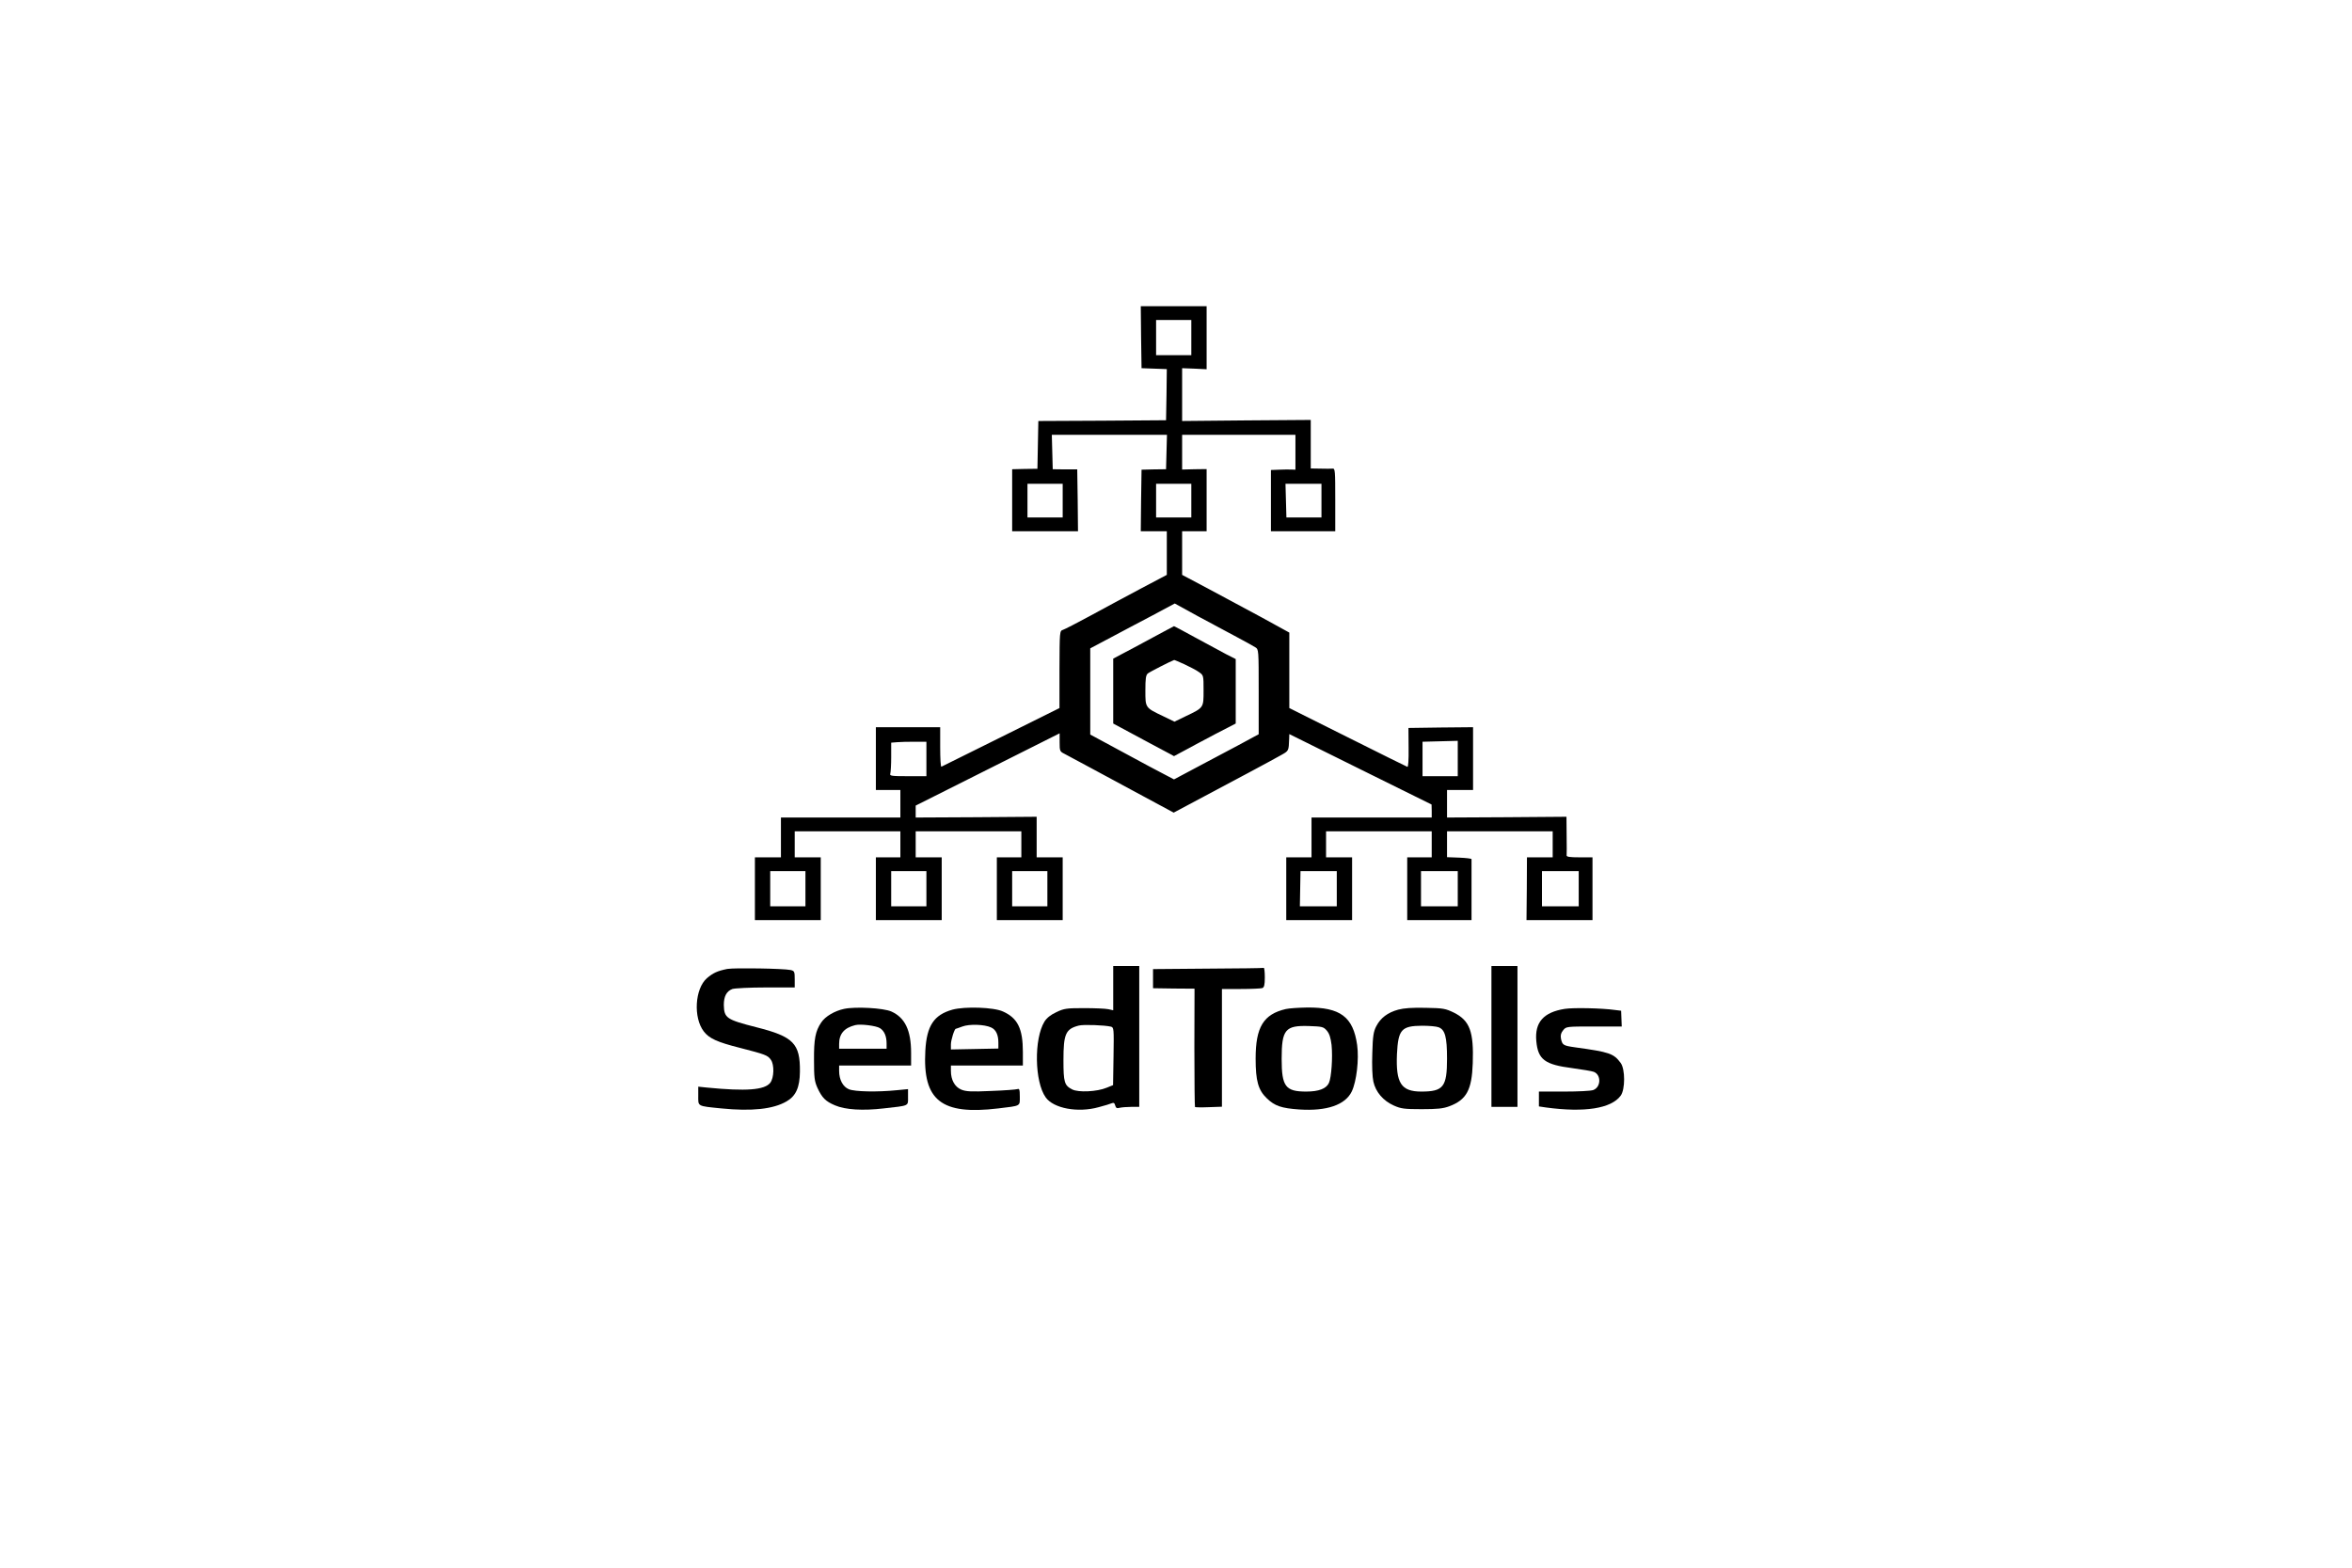
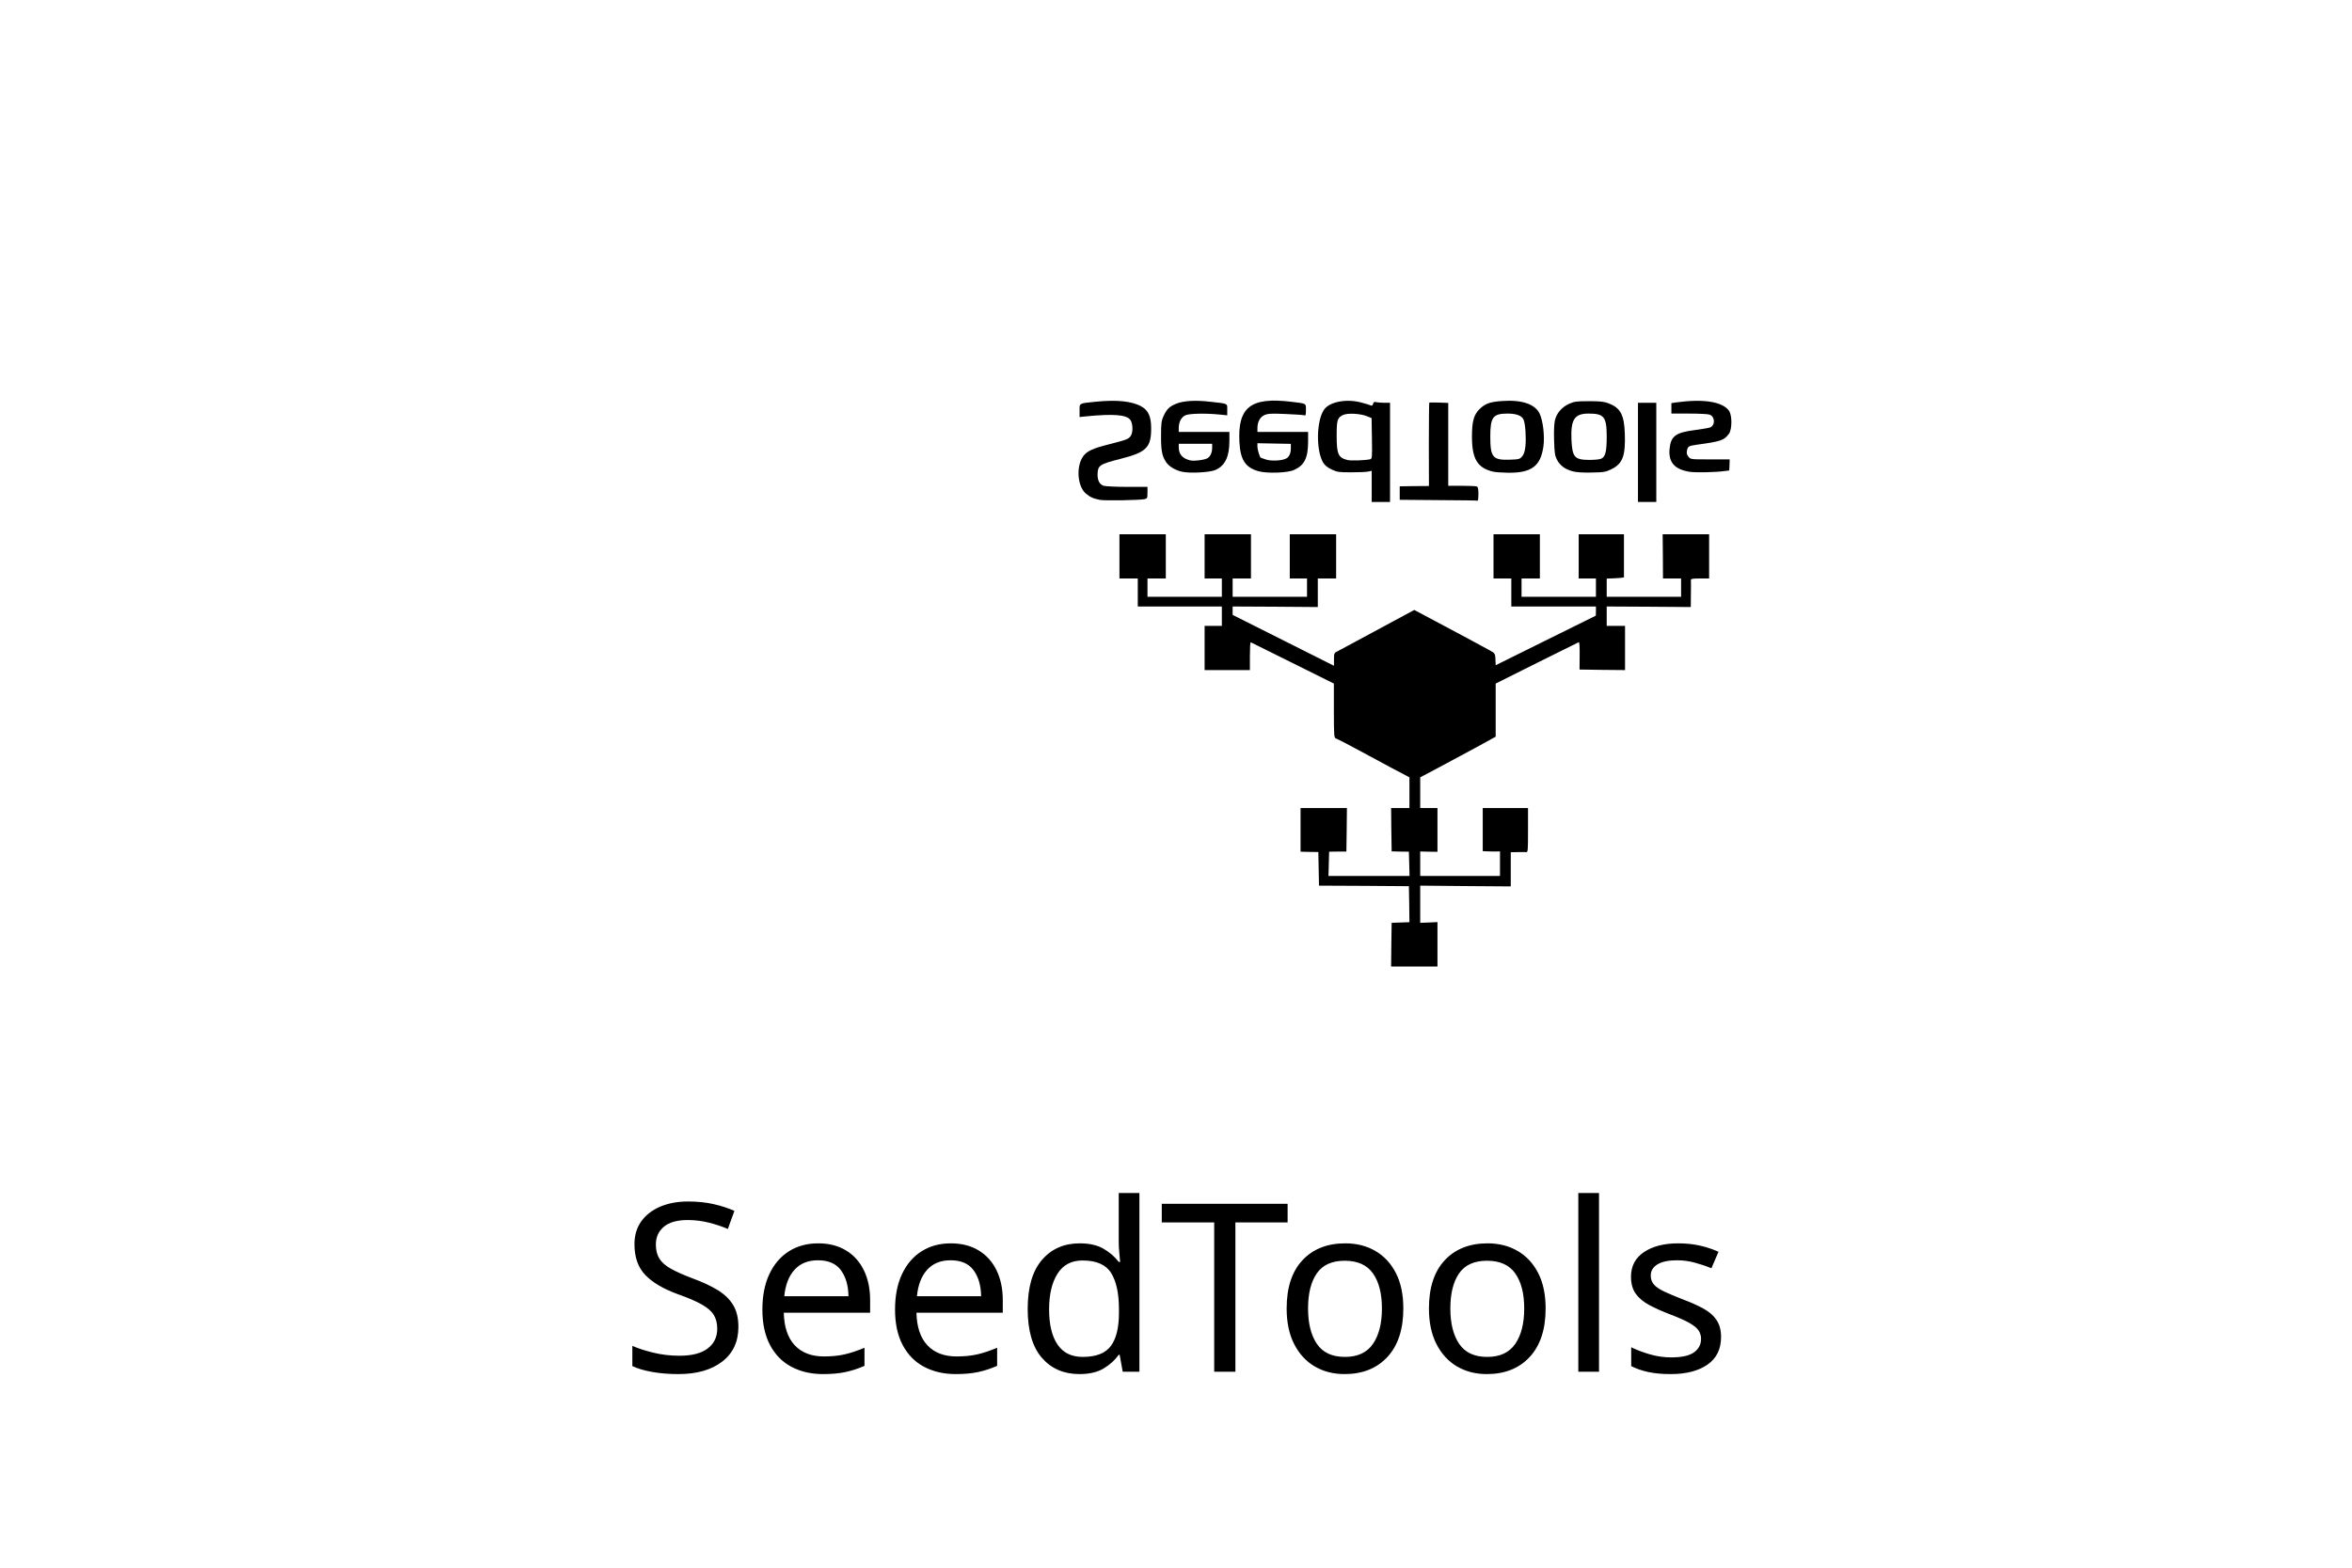
- <svg xmlns="http://www.w3.org/2000/svg" version="1.0" width="1536pt" height="1024pt" viewBox="0 0 1536 1024" preserveAspectRatio="xMidYMid meet">
-   <g transform="translate(0,1024) scale(0.1,-0.1)" fill="currentColor" stroke="none">
-     <path d="M7452 8038 l3 -203 83 -3 82 -3 -2 -167 -3 -167 -417 -3 -417 -2 -3 -156 -3 -156 -82 -1 -83 -2 0 -202 0 -203 215 0 215 0 -2 202 -3 202 -80 0 -80 1 -3 113 -3 112 376 0 376 0 -3 -112 -3 -113 -80 -1 -80 -2 -3 -201 -2 -201 85 0 85 0 0 -142 0 -143 -178 -94 c-97 -52 -245 -131 -327 -176 -83 -45 -161 -85 -173 -89 -22 -7 -22 -9 -23 -259 l0 -252 -382 -190 c-210 -104 -385 -191 -389 -193 -5 -2 -8 55 -8 127 l0 131 -210 0 -210 0 0 -205 0 -205 80 0 80 0 0 -90 0 -90 -390 0 -390 0 0 -130 0 -130 -85 0 -85 0 0 -205 0 -205 215 0 215 0 0 205 0 205 -85 0 -85 0 0 85 0 85 345 0 345 0 0 -85 0 -85 -80 0 -80 0 0 -205 0 -205 215 0 215 0 0 205 0 205 -85 0 -85 0 0 85 0 85 345 0 345 0 0 -85 0 -85 -80 0 -80 0 0 -205 0 -205 215 0 215 0 0 205 0 205 -85 0 -85 0 0 133 0 132 -395 -3 -395 -2 0 39 0 39 470 236 470 236 0 -59 c0 -56 2 -60 30 -74 16 -9 96 -51 177 -95 82 -44 236 -127 343 -185 l195 -105 90 48 c294 156 567 302 610 327 52 29 51 27 54 108 l1 30 464 -230 465 -230 1 -42 0 -43 -392 0 -393 0 0 -130 0 -130 -82 0 -83 0 0 -205 0 -205 215 0 215 0 0 205 0 205 -85 0 -85 0 0 85 0 85 345 0 345 0 0 -85 0 -85 -80 0 -80 0 0 -205 0 -205 210 0 210 0 0 195 c0 107 0 198 0 203 0 4 -36 8 -80 10 l-80 3 0 84 0 85 345 0 345 0 0 -85 0 -85 -84 0 -84 0 -1 -205 -2 -205 216 0 215 0 0 205 0 205 -85 0 c-63 0 -85 3 -84 13 1 6 1 66 0 132 l-1 120 -390 -3 -390 -2 0 90 0 90 85 0 85 0 0 205 0 205 -211 -2 -211 -3 1 -129 c1 -82 -2 -127 -8 -125 -6 2 -181 89 -391 194 l-380 190 0 246 0 247 -182 100 c-101 54 -258 139 -350 188 l-168 89 0 143 0 142 80 0 80 0 0 203 0 203 -80 -1 -80 -2 0 113 0 114 370 0 370 0 0 -114 0 -114 -27 1 c-16 1 -52 0 -80 -1 l-53 -2 0 -200 0 -200 210 0 210 0 0 206 c0 189 -1 205 -17 203 -10 -1 -46 -1 -80 0 l-63 1 0 159 0 158 -420 -3 -420 -4 0 172 0 173 80 -3 80 -4 0 206 0 206 -215 0 -215 0 2 -202z m328 -3 l0 -115 -115 0 -115 0 0 115 0 115 115 0 115 0 0 -115z m-840 -1065 l0 -110 -115 0 -115 0 0 110 0 110 115 0 115 0 0 -110z m840 0 l0 -110 -115 0 -115 0 0 110 0 110 115 0 115 0 0 -110z m850 0 l0 -110 -114 0 -115 0 -3 110 -3 110 118 0 117 0 0 -110z m-555 -890 c55 -29 110 -60 123 -68 22 -14 22 -15 22 -291 l0 -277 -137 -74 c-76 -40 -201 -107 -277 -147 l-139 -74 -61 32 c-34 17 -157 83 -273 146 l-213 115 0 281 0 282 132 70 c72 39 197 104 276 146 l144 77 151 -83 c84 -45 197 -106 252 -135z m-2025 -797 l0 -113 -121 0 c-106 0 -120 2 -115 16 3 9 6 58 6 109 l0 94 38 3 c20 2 72 3 114 3 l78 0 0 -112z m3470 2 l0 -115 -115 0 -115 0 0 113 0 112 115 3 115 3 0 -116z m-4260 -850 l0 -115 -115 0 -115 0 0 115 0 115 115 0 115 0 0 -115z m790 0 l0 -115 -115 0 -115 0 0 115 0 115 115 0 115 0 0 -115z m790 0 l0 -115 -115 0 -115 0 0 115 0 115 115 0 115 0 0 -115z m1890 0 l0 -115 -121 0 -120 0 2 115 2 115 119 0 118 0 0 -115z m790 0 l0 -115 -120 0 -120 0 0 115 0 115 120 0 120 0 0 -115z m790 0 l0 -115 -120 0 -120 0 0 115 0 115 120 0 120 0 0 -115z" />
-     <path d="M7605 6117 c-33 -18 -122 -65 -197 -106 l-138 -73 0 -212 0 -212 199 -107 198 -106 149 80 c82 44 173 92 202 106 l52 27 0 211 0 210 -63 32 c-34 18 -124 67 -200 108 -75 41 -138 75 -140 75 -1 -1 -29 -15 -62 -33z m130 -216 c36 -17 79 -39 95 -51 30 -21 30 -22 30 -120 0 -114 2 -112 -118 -169 l-72 -35 -72 35 c-120 57 -118 55 -118 169 0 77 3 100 16 111 12 10 151 81 172 88 1 1 32 -12 67 -28z" />
-     <path d="M7270 3785 l0 -144 -32 7 c-18 4 -89 7 -158 7 -114 0 -130 -2 -181 -26 -38 -18 -63 -38 -78 -62 -69 -112 -65 -393 8 -495 51 -72 210 -102 346 -64 39 10 77 22 86 26 12 5 18 1 22 -15 5 -17 11 -20 29 -15 13 3 47 6 76 6 l52 0 0 460 0 460 -85 0 -85 0 0 -145z m-15 -251 c19 -5 20 -12 17 -194 l-3 -188 -42 -17 c-62 -26 -185 -32 -225 -11 -51 26 -57 47 -57 191 0 171 14 204 100 226 29 8 170 3 210 -7z" />
+ <svg xmlns="http://www.w3.org/2000/svg" width="1200" height="800" viewBox="0 0 1200 800" preserveAspectRatio="xMidYMid meet">
+   <g transform="translate(300,40) scale(0.055)" fill="currentColor" stroke="none">
+     <path d="M7452 8038 l3 -203 83 -3 82 -3 -2 -167 -3 -167 -417 -3 -417 -2 -3     -156 -3 -156 -82 -1 -83 -2 0 -202 0 -203 215 0 215 0 -2 202 -3 202 -80 0     -80 1 -3 113 -3 112 376 0 376 0 -3 -112 -3 -113 -80 -1 -80 -2 -3 -201 -2     -201 85 0 85 0 0 -142 0 -143 -178 -94 c-97 -52 -245 -131 -327 -176 -83 -45     -161 -85 -173 -89 -22 -7 -22 -9 -23 -259 l0 -252 -382 -190 c-210 -104 -385     -191 -389 -193 -5 -2 -8 55 -8 127 l0 131 -210 0 -210 0 0 -205 0 -205 80 0     80 0 0 -90 0 -90 -390 0 -390 0 0 -130 0 -130 -85 0 -85 0 0 -205 0 -205 215     0 215 0 0 205 0 205 -85 0 -85 0 0 85 0 85 345 0 345 0 0 -85 0 -85 -80 0 -80     0 0 -205 0 -205 215 0 215 0 0 205 0 205 -85 0 -85 0 0 85 0 85 345 0 345 0 0     -85 0 -85 -80 0 -80 0 0 -205 0 -205 215 0 215 0 0 205 0 205 -85 0 -85 0 0     133 0 132 -395 -3 -395 -2 0 39 0 39 470 236 470 236 0 -59 c0 -56 2 -60 30     -74 16 -9 96 -51 177 -95 82 -44 236 -127 343 -185 l195 -105 90 48 c294 156     567 302 610 327 52 29 51 27 54 108 l1 30 464 -230 465 -230 1 -42 0 -43 -392     0 -393 0 0 -130 0 -130 -82 0 -83 0 0 -205 0 -205 215 0 215 0 0 205 0 205     -85 0 -85 0 0 85 0 85 345 0 345 0 0 -85 0 -85 -80 0 -80 0 0 -205 0 -205 210     0 210 0 0 195 c0 107 0 198 0 203 0 4 -36 8 -80 10 l-80 3 0 84 0 85 345 0     345 0 0 -85 0 -85 -84 0 -84 0 -1 -205 -2 -205 216 0 215 0 0 205 0 205 -85 0     c-63 0 -85 3 -84 13 1 6 1 66 0 132 l-1 120 -390 -3 -390 -2 0 90 0 90 85 0     85 0 0 205 0 205 -211 -2 -211 -3 1 -129 c1 -82 -2 -127 -8 -125 -6 2 -181 89     -391 194 l-380 190 0 246 0 247 -182 100 c-101 54 -258 139 -350 188 l-168 89     0 143 0 142 80 0 80 0 0 203 0 203 -80 -1 -80 -2 0 113 0 114 370 0 370 0 0     -114 0 -114 -27 1 c-16 1 -52 0 -80 -1 l-53 -2 0 -200 0 -200 210 0 210 0 0     206 c0 189 -1 205 -17 203 -10 -1 -46 -1 -80 0 l-63 1 0 159 0 158 -420 -3     -420 -4 0 172 0 173 80 -3 80 -4 0 206 0 206 -215 0 -215 0 2 -202z" />
+     <path d="M7605 6117 c-33 -18 -122 -65 -197 -106 l-138 -73 0 -212 0 -212 199     -107 198 -106 149 80 c82 44 173 92 202 106 l52 27 0 211 0 210 -63 32 c-34     18 -124 67 -200 108 -75 41 -138 75 -140 75 -1 -1 -29 -15 -62 -33z m130 -216     c36 -17 79 -39 95 -51 30 -21 30 -22 30 -120 0 -114 2 -112 -118 -169 l-72     -35 -72 35 c-120 57 -118 55 -118 169 0 77 3 100 16 111 12 10 151 81 172 88     1 1 32 -12 67 -28z" />
+     <path d="M7270 3785 l0 -144 -32 7 c-18 4 -89 7 -158 7 -114 0 -130 -2 -181     -26 -38 -18 -63 -38 -78 -62 -69 -112 -65 -393 8 -495 51 -72 210 -102 346     -64 39 10 77 22 86 26 12 5 18 1 22 -15 5 -17 11 -20 29 -15 13 3 47 6 76 6     l52 0 0 460 0 460 -85 0 -85 0 0 -145z m-15 -251 c19 -5 20 -12 17 -194 l-3     -188 -42 -17 c-62 -26 -185 -32 -225 -11 -51 26 -57 47 -57 191 0 171 14 204     100 226 29 8 170 3 210 -7z" />
    <path d="M9740 3470 l0 -460 85 0 85 0 0 460 0 460 -85 0 -85 0 0 -460z" />
-     <path d="M4750 3911 c-65 -13 -93 -26 -134 -61 -78 -69 -89 -257 -20 -347 35 -46 87 -70 238 -108 163 -42 180 -48 200 -77 24 -33 21 -119 -4 -151 -37 -47 -158 -56 -412 -31 l-58 6 0 -60 c0 -70 -9 -66 150 -82 199 -20 340 -5 427 46 61 35 86 92 87 194 2 184 -42 229 -284 290 -196 50 -211 60 -213 146 0 56 18 90 56 104 17 5 113 10 218 10 l189 0 0 54 c0 50 -2 54 -27 60 -48 10 -366 15 -413 7z" />
-     <path d="M7888 3913 l-358 -3 0 -63 0 -62 135 -2 136 -1 -1 -385 c0 -211 2 -386 4 -388 2 -2 43 -3 90 -1 l86 3 0 385 0 384 124 0 c68 0 131 3 140 6 12 5 16 21 16 70 0 35 -3 63 -7 62 -5 -2 -169 -4 -365 -5z" />
-     <path d="M5512 3650 c-61 -13 -123 -49 -149 -89 -38 -56 -48 -108 -47 -246 0 -113 3 -137 22 -180 30 -65 53 -89 115 -115 67 -29 182 -36 318 -20 170 19 159 14 159 74 l0 52 -72 -7 c-128 -13 -275 -10 -314 6 -39 16 -64 62 -64 120 l0 35 235 0 235 0 0 83 c0 147 -40 230 -129 270 -52 23 -235 33 -309 17z m235 -126 c28 -18 43 -52 43 -100 l0 -34 -155 0 -155 0 0 31 c0 66 33 105 105 123 35 9 138 -4 162 -20z" />
-     <path d="M6220 3645 c-121 -34 -168 -105 -177 -268 -18 -325 104 -422 477 -377 149 18 140 13 140 77 0 46 -3 54 -16 49 -9 -3 -86 -9 -172 -12 -131 -6 -163 -4 -195 9 -42 18 -67 63 -67 122 l0 35 235 0 235 0 0 88 c0 153 -34 222 -130 265 -60 28 -249 34 -330 12z m252 -116 c32 -14 48 -48 48 -99 l0 -39 -155 -3 -155 -3 0 33 c0 28 23 102 32 102 2 0 21 7 43 15 45 17 144 14 187 -6z" />
-     <path d="M8397 3649 c-146 -34 -197 -118 -197 -324 0 -145 17 -206 74 -260 51 -49 95 -64 211 -72 180 -12 301 30 343 118 31 65 48 209 35 303 -26 184 -110 247 -327 245 -56 -1 -118 -5 -139 -10z m268 -141 c17 -20 25 -46 31 -94 8 -81 -1 -211 -17 -247 -17 -38 -66 -57 -149 -57 -135 0 -160 33 -160 213 0 192 23 220 178 215 88 -3 95 -5 117 -30z" />
-     <path d="M9131 3645 c-69 -19 -115 -54 -143 -108 -18 -35 -23 -63 -26 -176 -3 -82 0 -155 7 -186 15 -68 64 -125 133 -156 47 -21 68 -24 183 -24 103 0 140 4 180 19 112 42 147 106 153 281 7 206 -19 278 -122 330 -56 27 -69 30 -185 32 -90 2 -142 -2 -180 -12z m264 -115 c42 -16 55 -63 55 -205 0 -185 -24 -215 -168 -215 -132 0 -167 55 -159 245 8 160 29 184 164 185 45 0 93 -4 108 -10z" />
-     <path d="M10218 3650 c-138 -22 -196 -88 -185 -210 11 -121 55 -154 235 -177 64 -9 127 -19 140 -24 50 -19 48 -100 -3 -119 -15 -6 -100 -10 -191 -10 l-164 0 0 -49 0 -48 47 -7 c251 -34 425 -7 487 77 30 41 30 173 0 214 -46 62 -73 71 -298 102 -78 11 -83 15 -92 57 -4 21 0 37 14 54 20 25 21 25 202 25 l181 0 -2 51 -2 52 -41 5 c-84 12 -273 16 -328 7z" />
+     <path d="M4750 3911 c-65 -13 -93 -26 -134 -61 -78 -69 -89 -257 -20 -347 35     -46 87 -70 238 -108 163 -42 180 -48 200 -77 24 -33 21 -119 -4 -151 -37 -47     -158 -56 -412 -31 l-58 6 0 -60 c0 -70 -9 -66 150 -82 199 -20 340 -5 427 46     61 35 86 92 87 194 2 184 -42 229 -284 290 -196 50 -211 60 -213 146 0 56 18     90 56 104 17 5 113 10 218 10 l189 0 0 54 c0 50 -2 54 -27 60 -48 10 -366 15     -413 7z" />
+     <path d="M7888 3913 l-358 -3 0 -63 0 -62 135 -2 136 -1 -1 -385 c0 -211 2     -386 4 -388 2 -2 43 -3 90 -1 l86 3 0 385 0 384 124 0 c68 0 131 3 140 6 12 5     16 21 16 70 0 35 -3 63 -7 62 -5 -2 -169 -4 -365 -5z" />
+     <path d="M5512 3650 c-61 -13 -123 -49 -149 -89 -38 -56 -48 -108 -47 -246 0     -113 3 -137 22 -180 30 -65 53 -89 115 -115 67 -29 182 -36 318 -20 170 19     159 14 159 74 l0 52 -72 -7 c-128 -13 -275 -10 -314 6 -39 16 -64 62 -64 120     l0 35 235 0 235 0 0 83 c0 147 -40 230 -129 270 -52 23 -235 33 -309 17z m235     -126 c28 -18 43 -52 43 -100 l0 -34 -155 0 -155 0 0 31 c0 66 33 105 105 123     35 9 138 -4 162 -20z" />
+     <path d="M6220 3645 c-121 -34 -168 -105 -177 -268 -18 -325 104 -422 477     -377 149 18 140 13 140 77 0 46 -3 54 -16 49 -9 -3 -86 -9 -172 -12 -131 -6     -163 -4 -195 9 -42 18 -67 63 -67 122 l0 35 235 0 235 0 0 88 c0 153 -34 222     -130 265 -60 28 -249 34 -330 12z m252 -116 c32 -14 48 -48 48 -99 l0 -39     -155 -3 -155 -3 0 33 c0 28 23 102 32 102 2 0 21 7 43 15 45 17 144 14 187 -6z" />
+     <path d="M8397 3649 c-146 -34 -197 -118 -197 -324 0 -145 17 -206 74 -260 51     -49 95 -64 211 -72 180 -12 301 30 343 118 31 65 48 209 35 303 -26 184 -110     247 -327 245 -56 -1 -118 -5 -139 -10z m268 -141 c17 -20 25 -46 31 -94 8 -81     -1 -211 -17 -247 -17 -38 -66 -57 -149 -57 -135 0 -160 33 -160 213 0 192 23     220 178 215 88 -3 95 -5 117 -30z" />
+     <path d="M9131 3645 c-69 -19 -115 -54 -143 -108 -18 -35 -23 -63 -26 -176 -3     -82 0 -155 7 -186 15 -68 64 -125 133 -156 47 -21 68 -24 183 -24 103 0 140 4     180 19 112 42 147 106 153 281 7 206 -19 278 -122 330 -56 27 -69 30 -185 32     -90 2 -142 -2 -180 -12z m264 -115 c42 -16 55 -63 55 -205 0 -185 -24 -215     -168 -215 -132 0 -167 55 -159 245 8 160 29 184 164 185 45 0 93 -4 108 -10z" />
+     <path d="M10218 3650 c-138 -22 -196 -88 -185 -210 11 -121 55 -154 235 -177     64 -9 127 -19 140 -24 50 -19 48 -100 -3 -119 -15 -6 -100 -10 -191 -10 l-164     0 0 -49 0 -48 47 -7 c251 -34 425 -7 487 77 30 41 30 173 0 214 -46 62 -73 71     -298 102 -78 11 -83 15 -92 57 -4 21 0 37 14 54 20 25 21 25 202 25 l181 0 -2     51 -2 52 -41 5 c-84 12 -273 16 -328 7z" />
  </g>
+   <text x="600" y="700" font-family="sans-serif" font-size="120" text-anchor="middle" fill="currentColor">
+     SeedTools
+   </text>
</svg>
